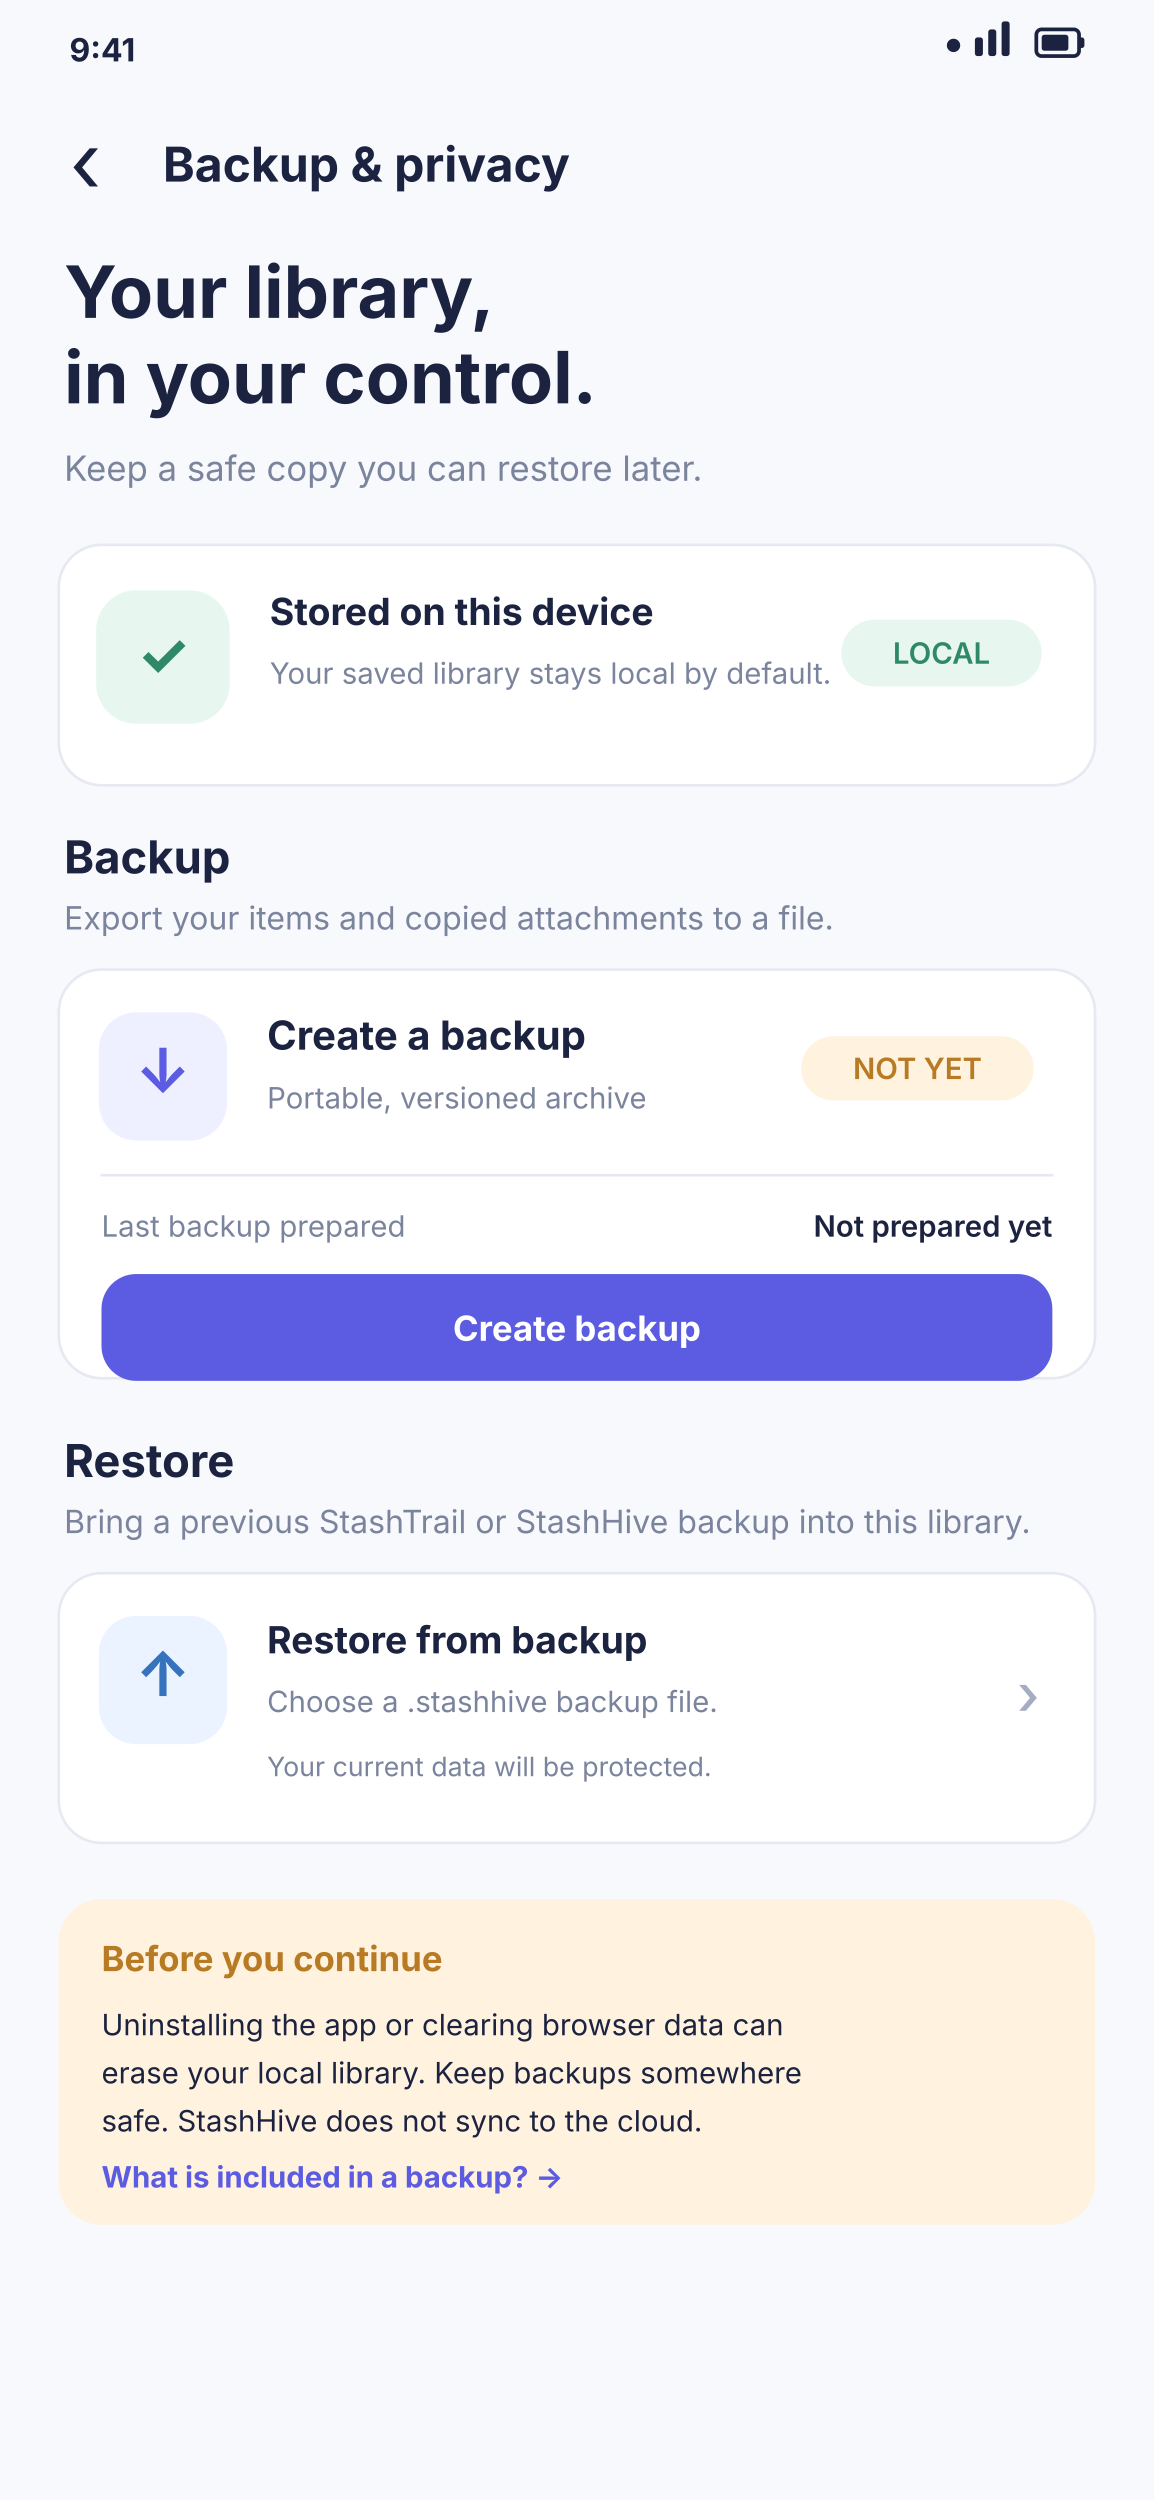
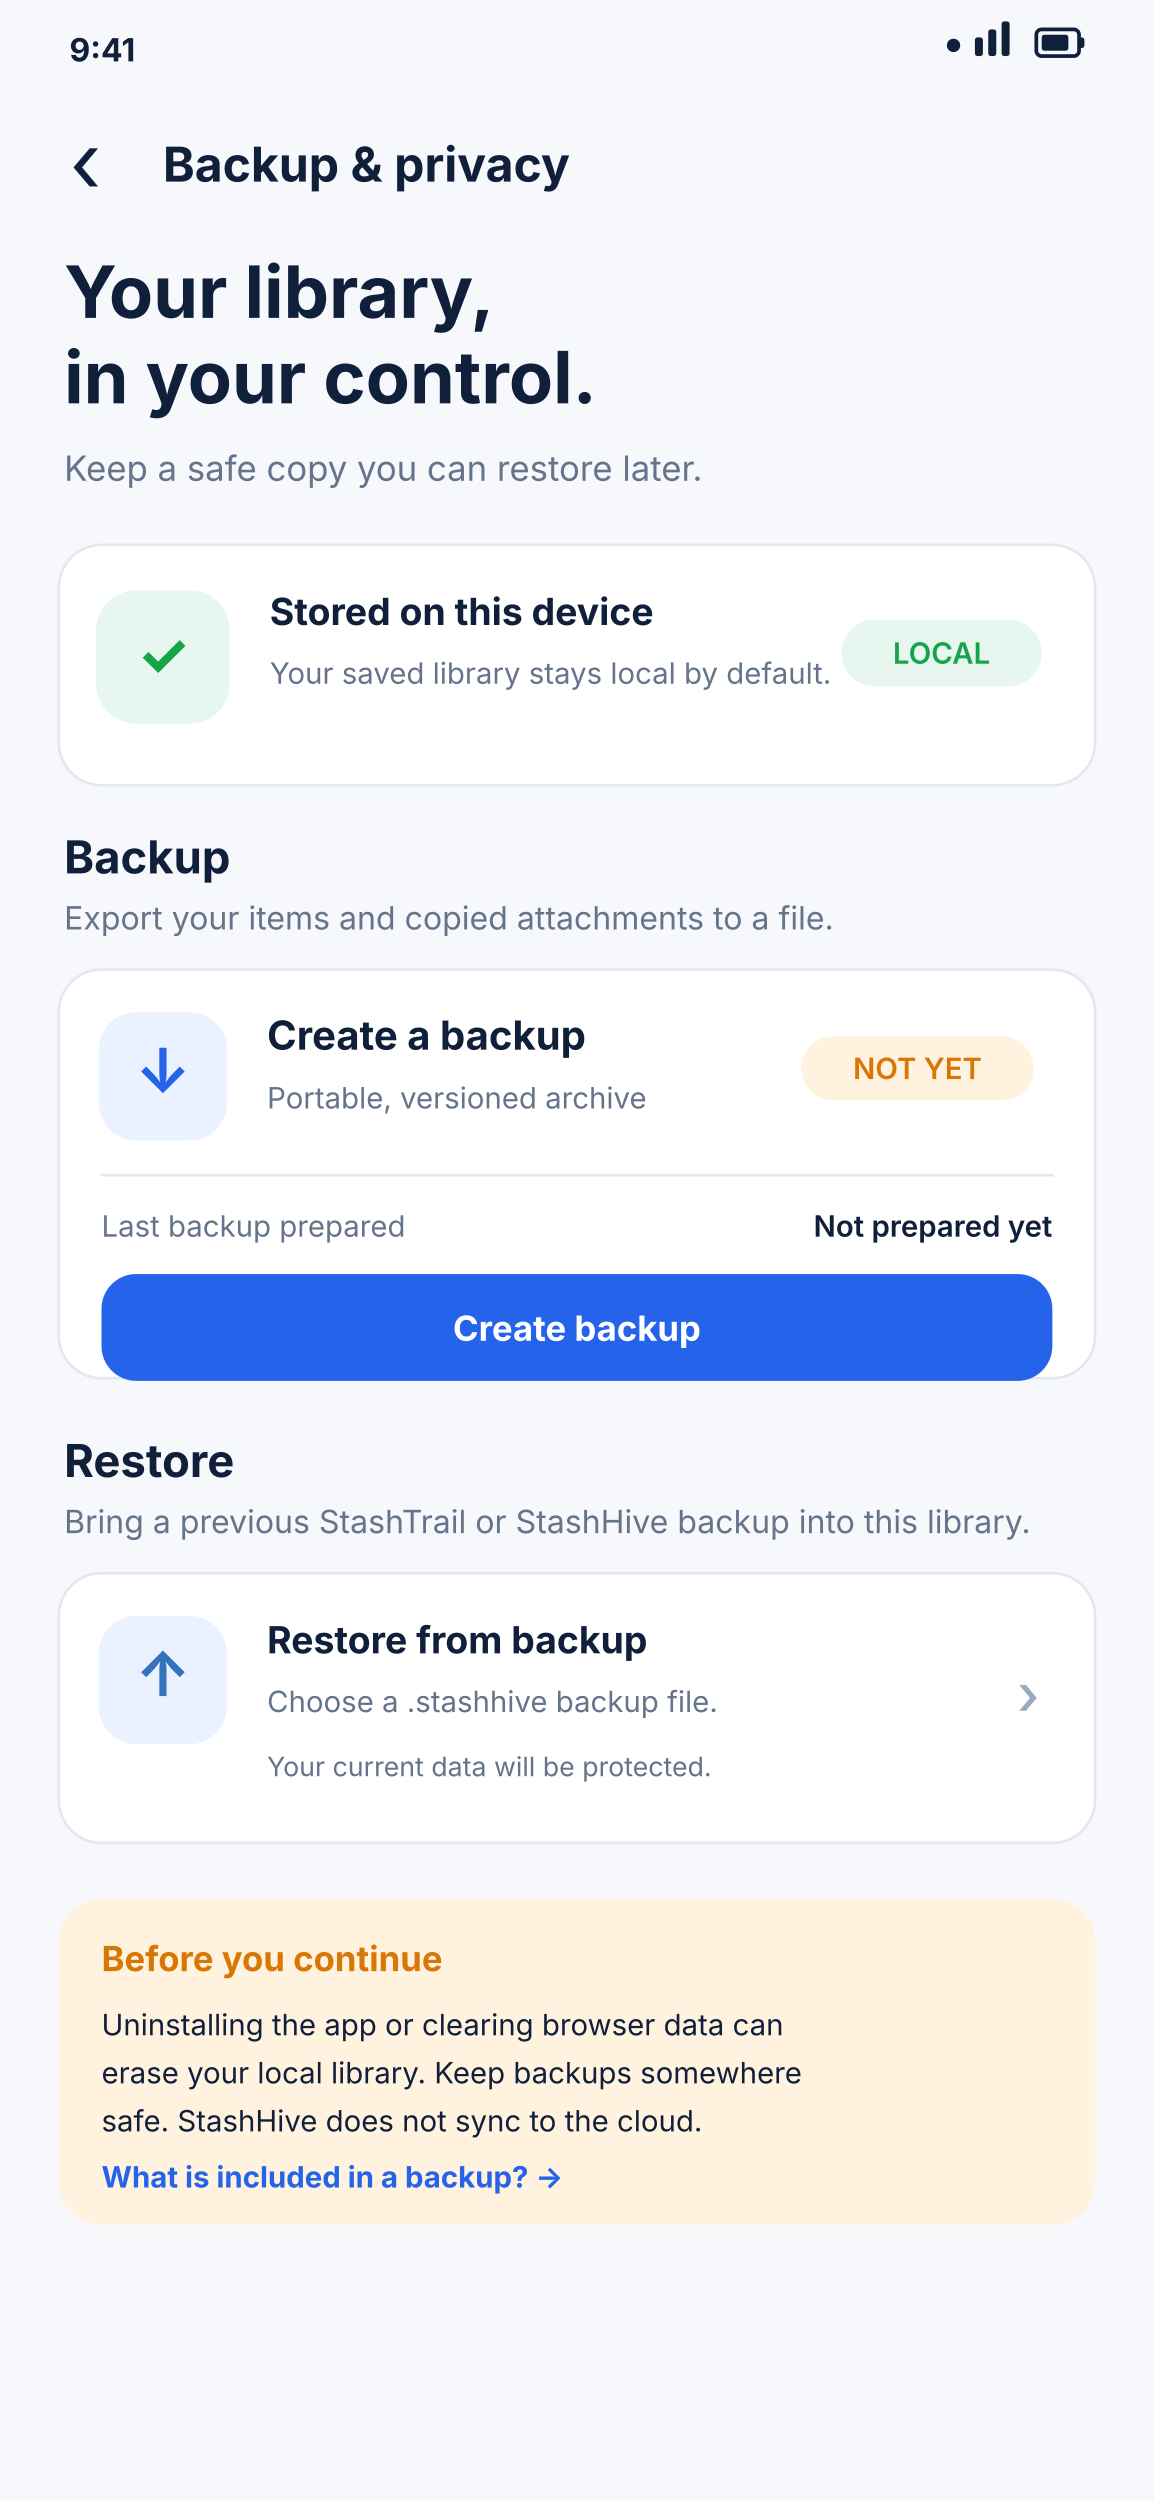
<svg xmlns="http://www.w3.org/2000/svg" width="432" height="936" viewBox="0 0 432 936">
  <defs>
    <linearGradient id="im" x1="0" y1="0" x2="1" y2="1">
-       <stop stop-color="#D4DEFF" />
+       <stop stop-color="#D6E7FD" />
      <stop offset="1" stop-color="#A9E1D7" />
    </linearGradient>
    <linearGradient id="im2" x1="0" y1="0" x2="1" y2="1">
      <stop stop-color="#FBE7D1" />
-       <stop offset="1" stop-color="#DBD9FF" />
+       <stop offset="1" stop-color="#EAF2FF" />
    </linearGradient>
  </defs>
-   <rect x="0" y="0" width="432" height="936" rx="0" fill="#F8F9FD" />
-   <text x="26" y="23" font-family="Inter,Arial,sans-serif" font-size="12" font-weight="650" fill="#1B2340" text-anchor="start">9:41</text>
-   <circle cx="357" cy="17" r="2.5" fill="#1B2340" />
-   <rect x="365" y="14" width="3" height="7" rx="1" fill="#1B2340" />
-   <rect x="370" y="11" width="3" height="10" rx="1" fill="#1B2340" />
-   <rect x="375" y="8" width="3" height="13" rx="1" fill="#1B2340" />
-   <rect x="388" y="11" width="16" height="10" rx="2" fill="none" stroke="#1B2340" stroke-width="1.4" />
-   <rect x="404" y="14" width="2" height="4" rx="1" fill="#1B2340" />
-   <rect x="390" y="13" width="10" height="6" rx="1" fill="#1B2340" />
-   <text x="26" y="72" font-family="Inter,Arial,sans-serif" font-size="31" font-weight="400" fill="#1B2340" text-anchor="start">‹</text>
-   <text x="61" y="68" font-family="Inter,Arial,sans-serif" font-size="18" font-weight="650" fill="#1B2340" text-anchor="start">Backup &amp; privacy</text>
-   <text x="24" y="119" font-family="Inter,Arial,sans-serif" font-size="27" font-weight="750" fill="#1B2340" text-anchor="start">Your library,</text>
-   <text x="24" y="151" font-family="Inter,Arial,sans-serif" font-size="27" font-weight="750" fill="#1B2340" text-anchor="start">in your control.</text>
-   <text x="24" y="180" font-family="Inter,Arial,sans-serif" font-size="13" font-weight="400" fill="#7B849D" text-anchor="start">Keep a safe copy you can restore later.</text>
-   <rect x="22" y="204" width="388" height="90" rx="16" fill="#FFFFFF" stroke="#E7E9F2" stroke-width="1" />
+   <rect x="0" y="0" width="432" height="936" rx="0" fill="#F6F8FC" />
+   <text x="26" y="23" font-family="Inter,Arial,sans-serif" font-size="12" font-weight="650" fill="#10203A" text-anchor="start">9:41</text>
+   <circle cx="357" cy="17" r="2.5" fill="#10203A" />
+   <rect x="365" y="14" width="3" height="7" rx="1" fill="#10203A" />
+   <rect x="370" y="11" width="3" height="10" rx="1" fill="#10203A" />
+   <rect x="375" y="8" width="3" height="13" rx="1" fill="#10203A" />
+   <rect x="388" y="11" width="16" height="10" rx="2" fill="none" stroke="#10203A" stroke-width="1.4" />
+   <rect x="404" y="14" width="2" height="4" rx="1" fill="#10203A" />
+   <rect x="390" y="13" width="10" height="6" rx="1" fill="#10203A" />
+   <text x="26" y="72" font-family="Inter,Arial,sans-serif" font-size="31" font-weight="400" fill="#10203A" text-anchor="start">‹</text>
+   <text x="61" y="68" font-family="Inter,Arial,sans-serif" font-size="18" font-weight="650" fill="#10203A" text-anchor="start">Backup &amp; privacy</text>
+   <text x="24" y="119" font-family="Inter,Arial,sans-serif" font-size="27" font-weight="750" fill="#10203A" text-anchor="start">Your library,</text>
+   <text x="24" y="151" font-family="Inter,Arial,sans-serif" font-size="27" font-weight="750" fill="#10203A" text-anchor="start">in your control.</text>
+   <text x="24" y="180" font-family="Inter,Arial,sans-serif" font-size="13" font-weight="400" fill="#65738B" text-anchor="start">Keep a safe copy you can restore later.</text>
+   <rect x="22" y="204" width="388" height="90" rx="16" fill="#FFFFFF" stroke="#E3E8F0" stroke-width="1" />
  <rect x="36" y="221" width="50" height="50" rx="15" fill="#E7F7EF" />
-   <text x="61" y="253" font-family="Inter,Arial,sans-serif" font-size="22" font-weight="700" fill="#2F8968" text-anchor="middle">✓</text>
-   <text x="101" y="234" font-family="Inter,Arial,sans-serif" font-size="14" font-weight="700" fill="#1B2340" text-anchor="start">Stored on this device</text>
-   <text x="101" y="256" font-family="Inter,Arial,sans-serif" font-size="11" font-weight="400" fill="#7B849D" text-anchor="start">Your saved library stays local by default.</text>
+   <text x="61" y="253" font-family="Inter,Arial,sans-serif" font-size="22" font-weight="700" fill="#16A34A" text-anchor="middle">✓</text>
+   <text x="101" y="234" font-family="Inter,Arial,sans-serif" font-size="14" font-weight="700" fill="#10203A" text-anchor="start">Stored on this device</text>
+   <text x="101" y="256" font-family="Inter,Arial,sans-serif" font-size="11" font-weight="400" fill="#65738B" text-anchor="start">Your saved library stays local by default.</text>
  <rect x="315" y="232" width="75" height="25" rx="12.5" fill="#E7F7EF" />
-   <text x="352.5" y="248.5" font-family="Inter,Arial,sans-serif" font-size="11" font-weight="600" fill="#2F8968" text-anchor="middle">LOCAL</text>
-   <text x="24" y="327" font-family="Inter,Arial,sans-serif" font-size="17" font-weight="700" fill="#1B2340" text-anchor="start">Backup</text>
-   <text x="24" y="348" font-family="Inter,Arial,sans-serif" font-size="12" font-weight="400" fill="#7B849D" text-anchor="start">Export your items and copied attachments to a file.</text>
-   <rect x="22" y="363" width="388" height="153" rx="16" fill="#FFFFFF" stroke="#E7E9F2" stroke-width="1" />
-   <rect x="37" y="379" width="48" height="48" rx="14" fill="#EEF0FF" />
-   <text x="61" y="409" font-family="Inter,Arial,sans-serif" font-size="23" font-weight="700" fill="#5B5CE2" text-anchor="middle">↓</text>
-   <text x="100" y="393" font-family="Inter,Arial,sans-serif" font-size="15" font-weight="700" fill="#1B2340" text-anchor="start">Create a backup</text>
-   <text x="100" y="415" font-family="Inter,Arial,sans-serif" font-size="11" font-weight="400" fill="#7B849D" text-anchor="start">Portable, versioned archive</text>
+   <text x="352.5" y="248.5" font-family="Inter,Arial,sans-serif" font-size="11" font-weight="600" fill="#16A34A" text-anchor="middle">LOCAL</text>
+   <text x="24" y="327" font-family="Inter,Arial,sans-serif" font-size="17" font-weight="700" fill="#10203A" text-anchor="start">Backup</text>
+   <text x="24" y="348" font-family="Inter,Arial,sans-serif" font-size="12" font-weight="400" fill="#65738B" text-anchor="start">Export your items and copied attachments to a file.</text>
+   <rect x="22" y="363" width="388" height="153" rx="16" fill="#FFFFFF" stroke="#E3E8F0" stroke-width="1" />
+   <rect x="37" y="379" width="48" height="48" rx="14" fill="#EAF2FF" />
+   <text x="61" y="409" font-family="Inter,Arial,sans-serif" font-size="23" font-weight="700" fill="#2563EB" text-anchor="middle">↓</text>
+   <text x="100" y="393" font-family="Inter,Arial,sans-serif" font-size="15" font-weight="700" fill="#10203A" text-anchor="start">Create a backup</text>
+   <text x="100" y="415" font-family="Inter,Arial,sans-serif" font-size="11" font-weight="400" fill="#65738B" text-anchor="start">Portable, versioned archive</text>
  <rect x="300" y="388" width="87" height="24" rx="12" fill="#FFF2DF" />
-   <text x="343.5" y="404" font-family="Inter,Arial,sans-serif" font-size="11" font-weight="600" fill="#B87A22" text-anchor="middle">NOT YET</text>
-   <path d="M38 440L394 440" stroke="#E7E9F2" stroke-width="1" fill="none" stroke-linecap="round" />
-   <text x="38" y="463" font-family="Inter,Arial,sans-serif" font-size="11" font-weight="400" fill="#7B849D" text-anchor="start">Last backup prepared</text>
-   <text x="394" y="463" font-family="Inter,Arial,sans-serif" font-size="11" font-weight="600" fill="#1B2340" text-anchor="end">Not prepared yet</text>
-   <rect x="38" y="477" width="356" height="40" rx="13" fill="#5B5CE2" />
+   <text x="343.5" y="404" font-family="Inter,Arial,sans-serif" font-size="11" font-weight="600" fill="#D97706" text-anchor="middle">NOT YET</text>
+   <path d="M38 440L394 440" stroke="#E3E8F0" stroke-width="1" fill="none" stroke-linecap="round" />
+   <text x="38" y="463" font-family="Inter,Arial,sans-serif" font-size="11" font-weight="400" fill="#65738B" text-anchor="start">Last backup prepared</text>
+   <text x="394" y="463" font-family="Inter,Arial,sans-serif" font-size="11" font-weight="600" fill="#10203A" text-anchor="end">Not prepared yet</text>
+   <rect x="38" y="477" width="356" height="40" rx="13" fill="#2563EB" />
  <text x="216" y="502" font-family="Inter,Arial,sans-serif" font-size="13" font-weight="650" fill="#FFFFFF" text-anchor="middle">Create backup</text>
-   <text x="24" y="553" font-family="Inter,Arial,sans-serif" font-size="17" font-weight="700" fill="#1B2340" text-anchor="start">Restore</text>
-   <text x="24" y="574" font-family="Inter,Arial,sans-serif" font-size="12" font-weight="400" fill="#7B849D" text-anchor="start">Bring a previous StashTrail or StashHive backup into this library.</text>
-   <rect x="22" y="589" width="388" height="101" rx="16" fill="#FFFFFF" stroke="#E7E9F2" stroke-width="1" />
-   <rect x="37" y="605" width="48" height="48" rx="14" fill="#EAF3FF" />
+   <text x="24" y="553" font-family="Inter,Arial,sans-serif" font-size="17" font-weight="700" fill="#10203A" text-anchor="start">Restore</text>
+   <text x="24" y="574" font-family="Inter,Arial,sans-serif" font-size="12" font-weight="400" fill="#65738B" text-anchor="start">Bring a previous StashTrail or StashHive backup into this library.</text>
+   <rect x="22" y="589" width="388" height="101" rx="16" fill="#FFFFFF" stroke="#E3E8F0" stroke-width="1" />
+   <rect x="37" y="605" width="48" height="48" rx="14" fill="#EAF2FF" />
  <text x="61" y="635" font-family="Inter,Arial,sans-serif" font-size="23" font-weight="700" fill="#3673BE" text-anchor="middle">↑</text>
-   <text x="100" y="619" font-family="Inter,Arial,sans-serif" font-size="14" font-weight="700" fill="#1B2340" text-anchor="start">Restore from backup</text>
-   <text x="100" y="641" font-family="Inter,Arial,sans-serif" font-size="11" font-weight="400" fill="#7B849D" text-anchor="start">Choose a .stashhive backup file.</text>
-   <text x="100" y="665" font-family="Inter,Arial,sans-serif" font-size="10" font-weight="400" fill="#7B849D" text-anchor="start">Your current data will be protected.</text>
-   <text x="385" y="642" font-family="Inter,Arial,sans-serif" font-size="21" font-weight="450" fill="#A5ADC0" text-anchor="middle">›</text>
+   <text x="100" y="619" font-family="Inter,Arial,sans-serif" font-size="14" font-weight="700" fill="#10203A" text-anchor="start">Restore from backup</text>
+   <text x="100" y="641" font-family="Inter,Arial,sans-serif" font-size="11" font-weight="400" fill="#65738B" text-anchor="start">Choose a .stashhive backup file.</text>
+   <text x="100" y="665" font-family="Inter,Arial,sans-serif" font-size="10" font-weight="400" fill="#65738B" text-anchor="start">Your current data will be protected.</text>
+   <text x="385" y="642" font-family="Inter,Arial,sans-serif" font-size="21" font-weight="450" fill="#9AAAC0" text-anchor="middle">›</text>
  <rect x="22" y="711" width="388" height="122" rx="16" fill="#FFF2DF" />
-   <text x="38" y="738" font-family="Inter,Arial,sans-serif" font-size="13" font-weight="700" fill="#B87A22" text-anchor="start">Before you continue</text>
-   <text x="38" y="762" font-family="Inter,Arial,sans-serif" font-size="11" font-weight="400" fill="#1B2340" text-anchor="start">Uninstalling the app or clearing browser data can</text>
-   <text x="38" y="780" font-family="Inter,Arial,sans-serif" font-size="11" font-weight="400" fill="#1B2340" text-anchor="start">erase your local library. Keep backups somewhere</text>
-   <text x="38" y="798" font-family="Inter,Arial,sans-serif" font-size="11" font-weight="400" fill="#1B2340" text-anchor="start">safe. StashHive does not sync to the cloud.</text>
-   <text x="38" y="819" font-family="Inter,Arial,sans-serif" font-size="11" font-weight="650" fill="#5B5CE2" text-anchor="start">What is included in a backup?  →</text>
+   <text x="38" y="738" font-family="Inter,Arial,sans-serif" font-size="13" font-weight="700" fill="#D97706" text-anchor="start">Before you continue</text>
+   <text x="38" y="762" font-family="Inter,Arial,sans-serif" font-size="11" font-weight="400" fill="#10203A" text-anchor="start">Uninstalling the app or clearing browser data can</text>
+   <text x="38" y="780" font-family="Inter,Arial,sans-serif" font-size="11" font-weight="400" fill="#10203A" text-anchor="start">erase your local library. Keep backups somewhere</text>
+   <text x="38" y="798" font-family="Inter,Arial,sans-serif" font-size="11" font-weight="400" fill="#10203A" text-anchor="start">safe. StashHive does not sync to the cloud.</text>
+   <text x="38" y="819" font-family="Inter,Arial,sans-serif" font-size="11" font-weight="650" fill="#2563EB" text-anchor="start">What is included in a backup?  →</text>
</svg>
